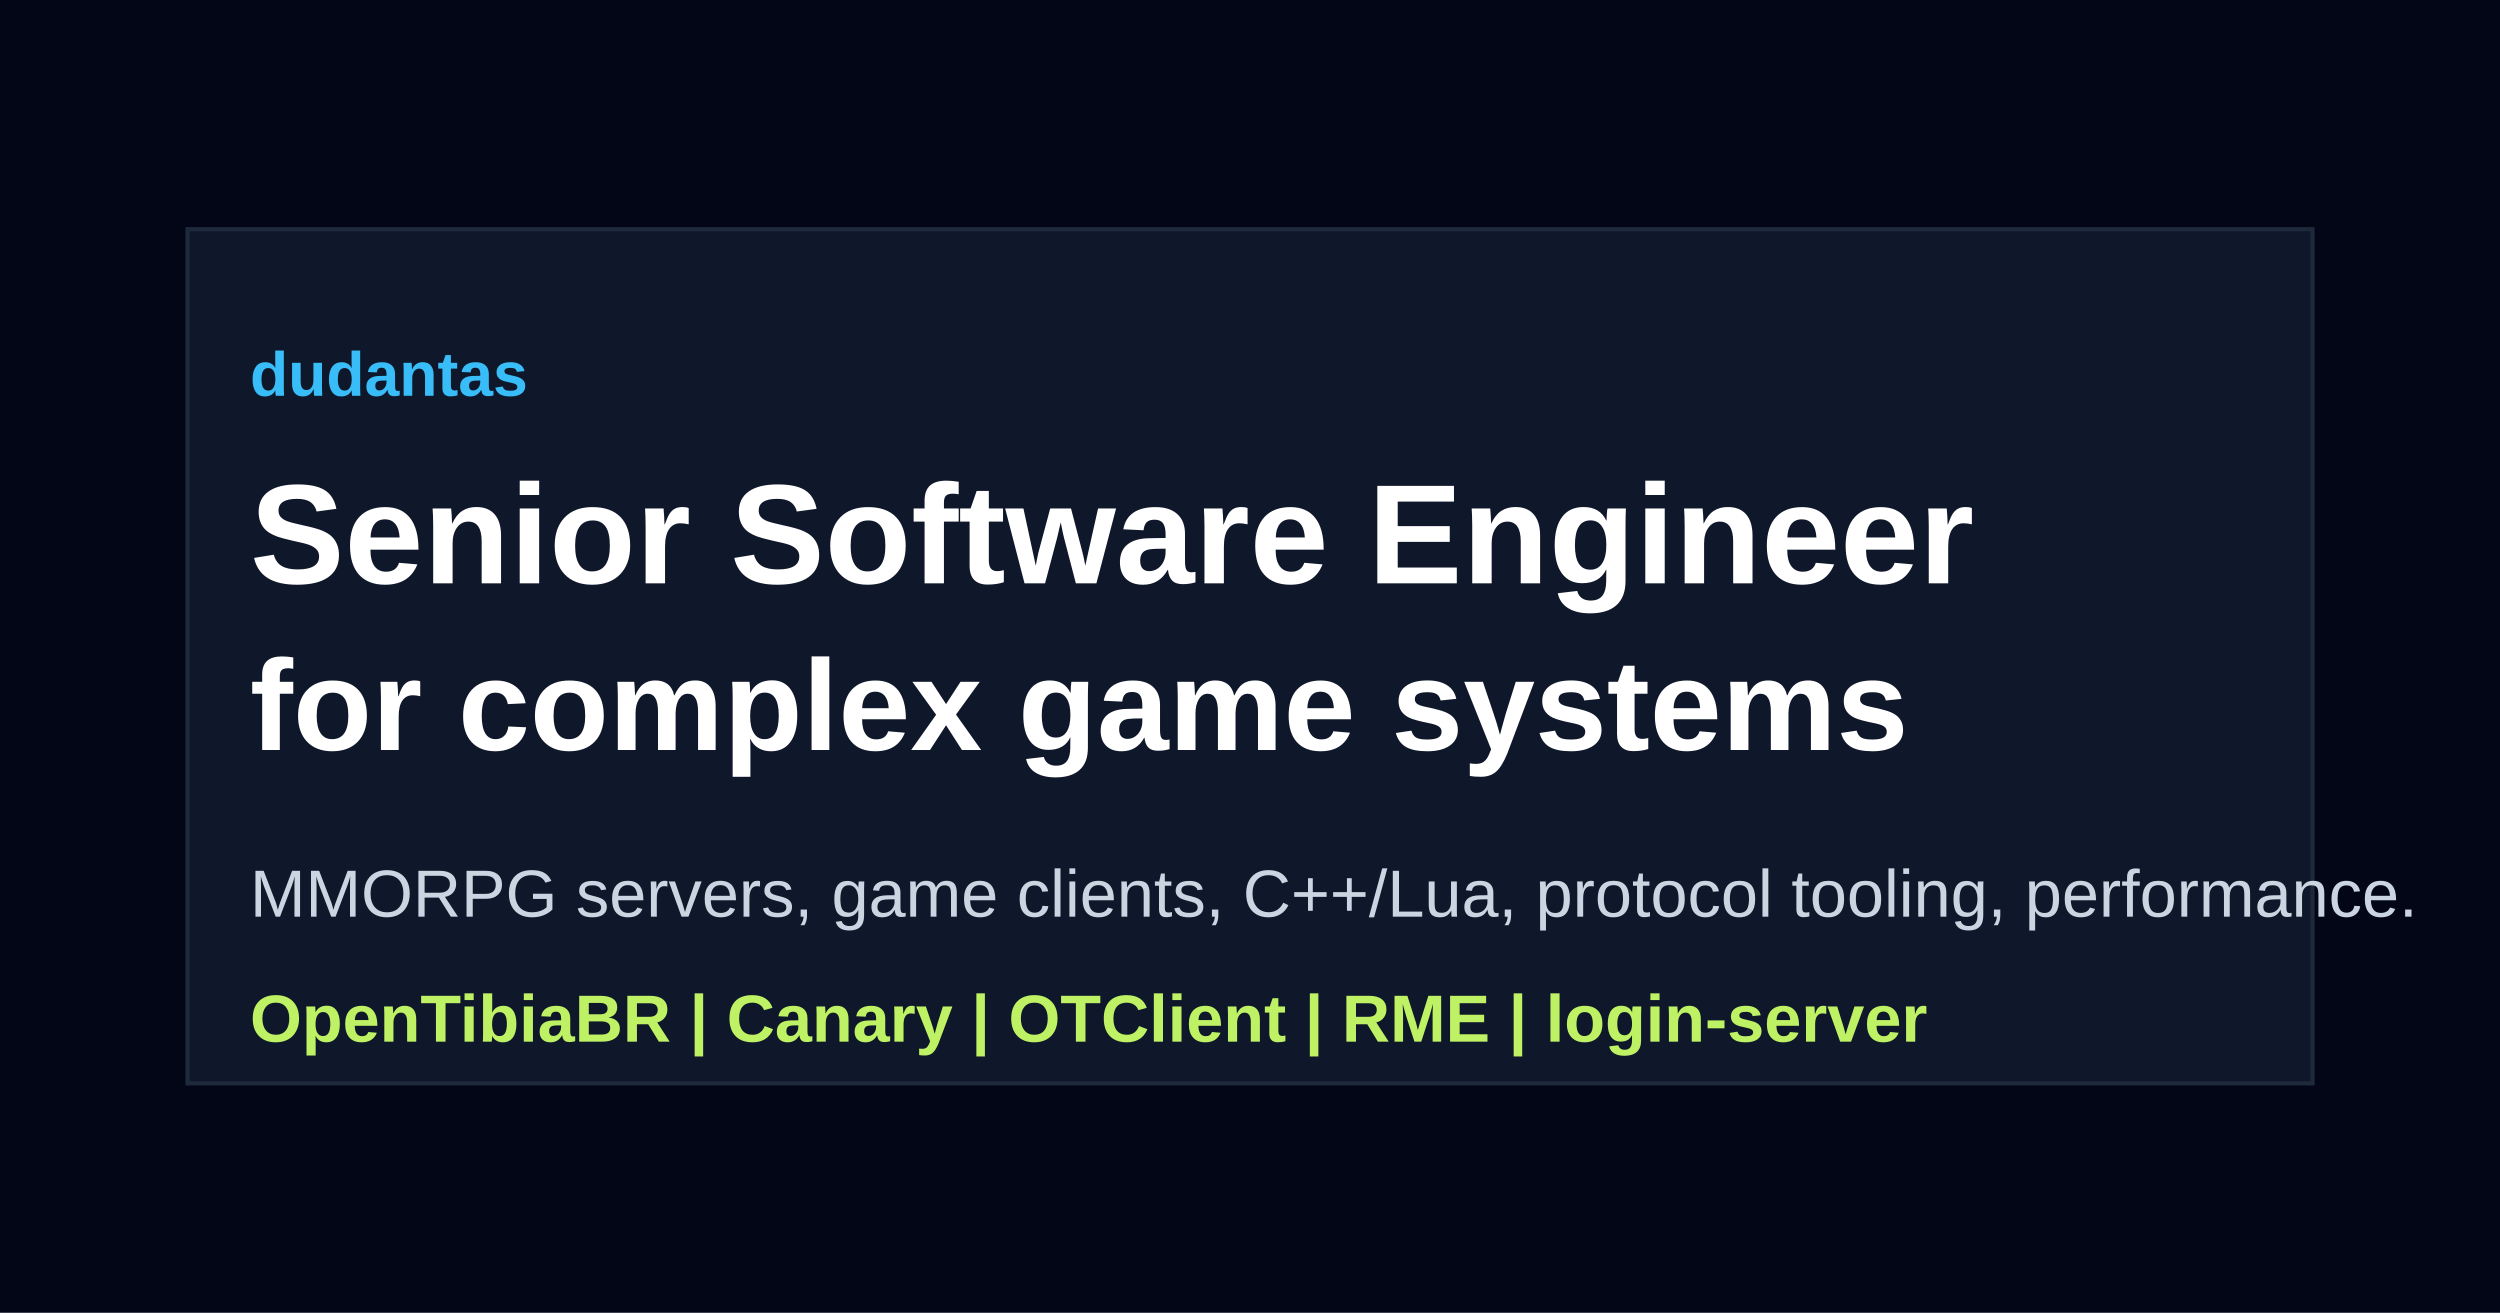
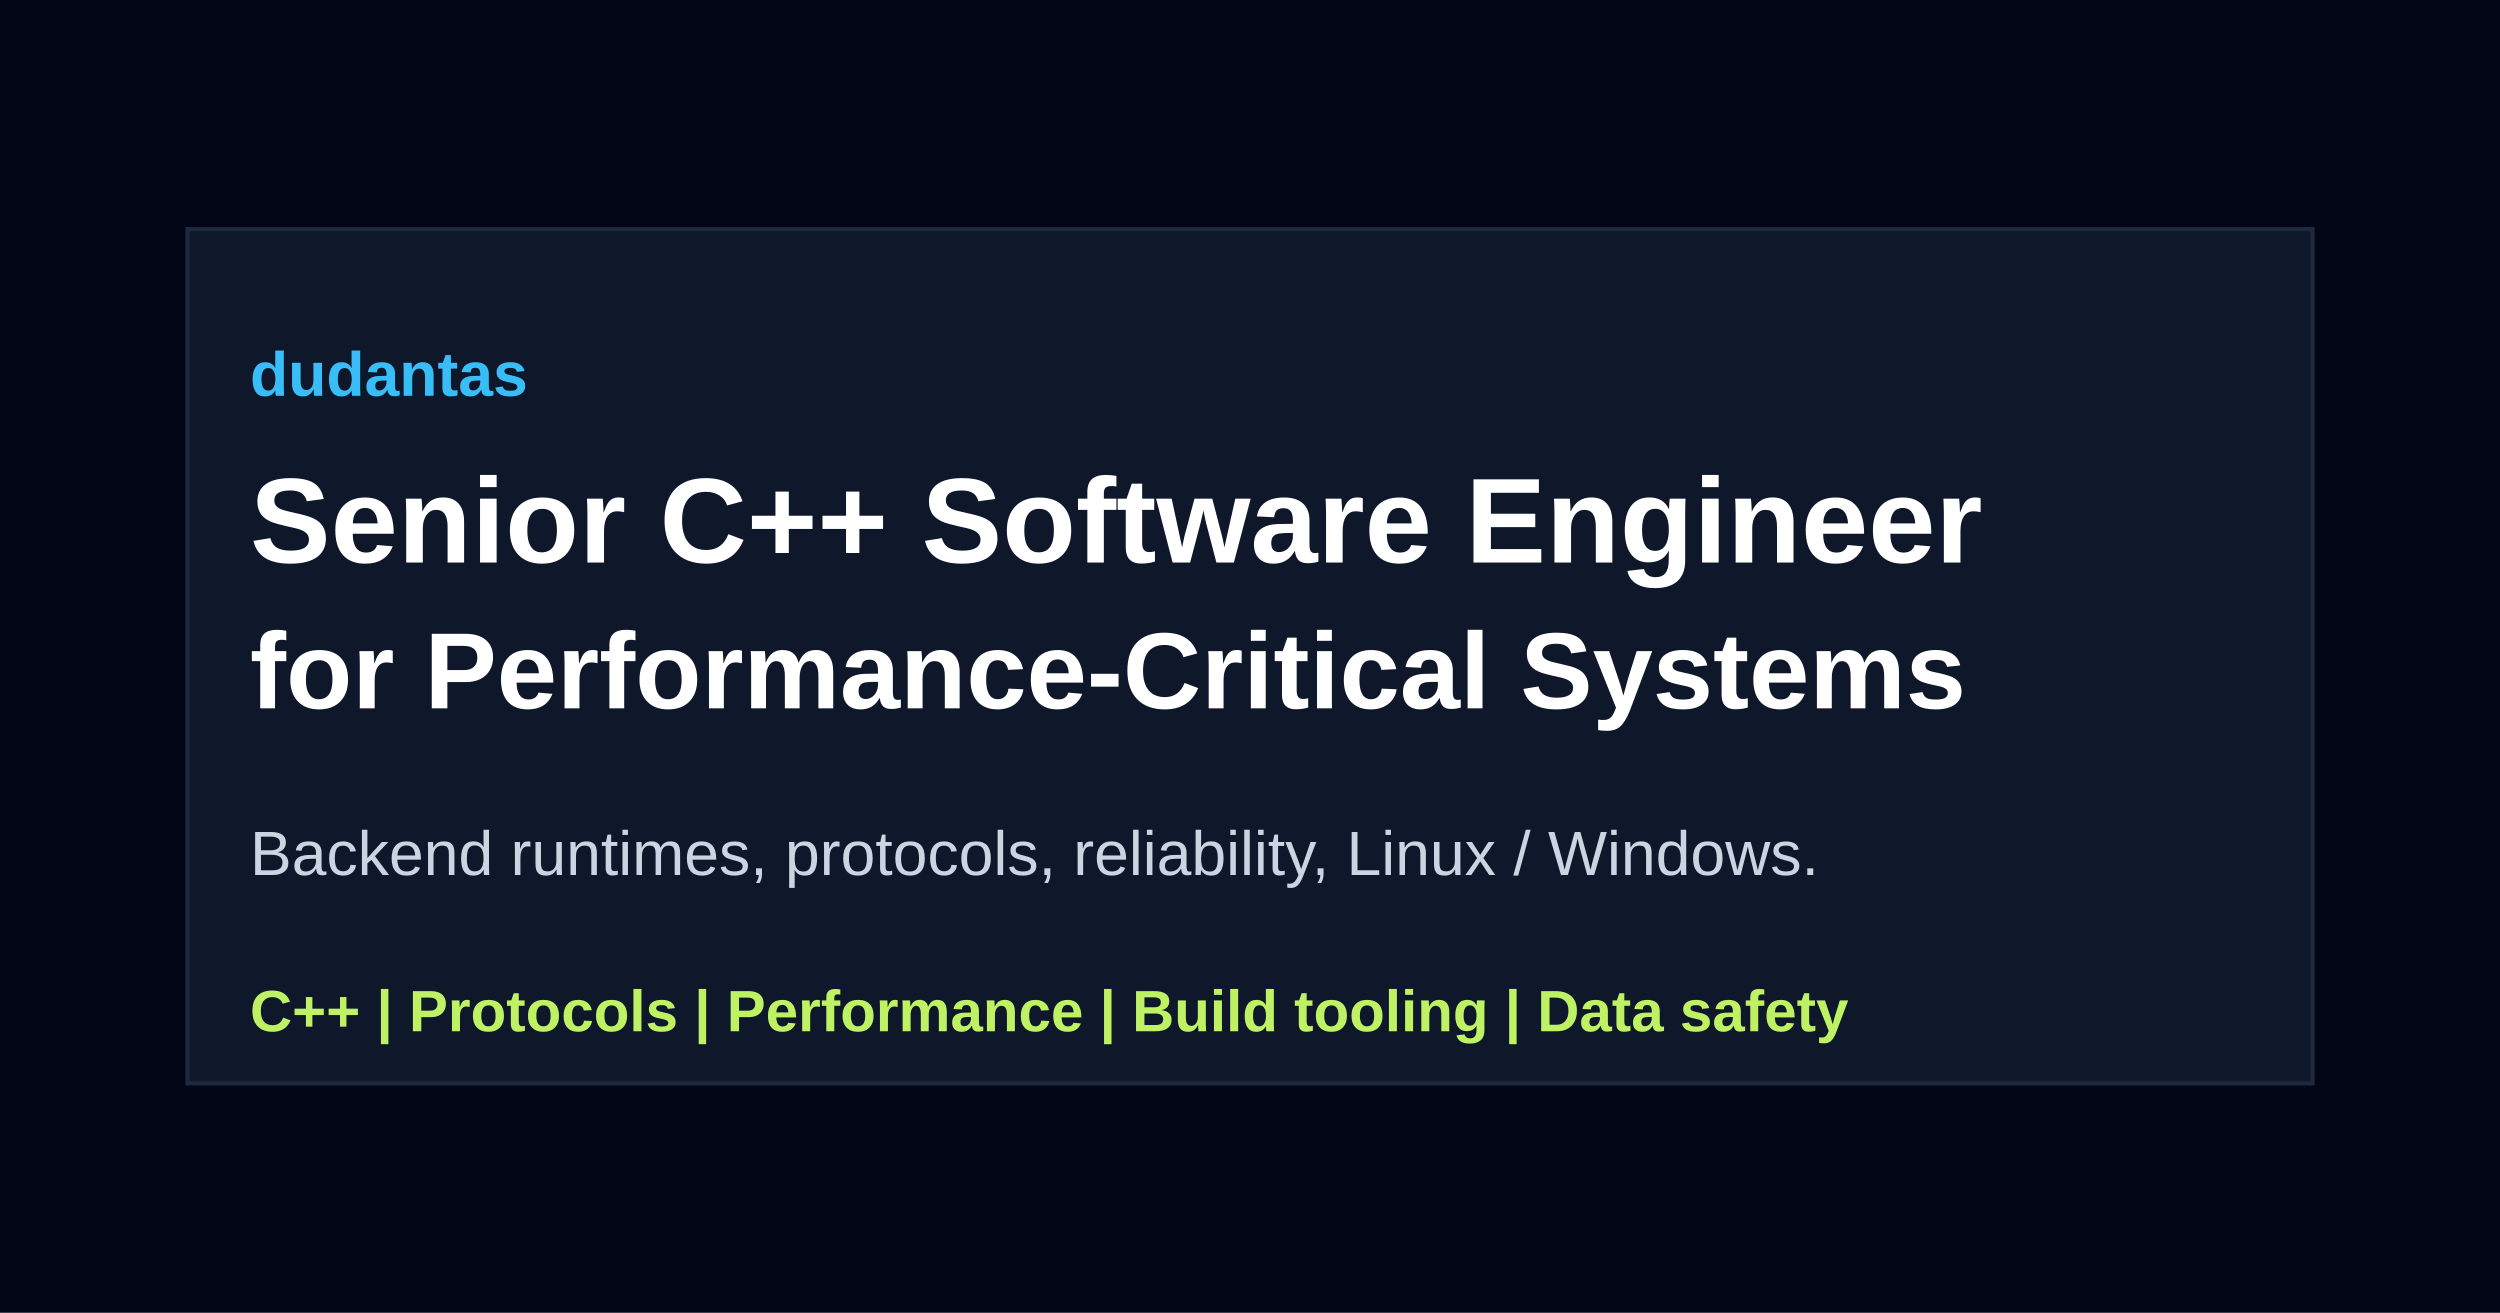
<svg xmlns="http://www.w3.org/2000/svg" viewBox="0 0 1200 630" role="img" aria-label="Eduardo Dantas portfolio">
  <rect width="1200" height="630" fill="#020617" />
  <path d="M0 0h1200v630H0z" fill="#020617" />
  <path d="M90 110h1020v410H90z" fill="#0f172a" stroke="#1e293b" stroke-width="2" />
  <text x="120" y="190" fill="#38bdf8" font-family="Arial, sans-serif" font-size="30" font-weight="700">dudantas</text>
-   <text x="120" y="280" fill="#ffffff" font-family="Arial, sans-serif" font-size="68" font-weight="700">Senior Software Engineer</text>
-   <text x="120" y="360" fill="#ffffff" font-family="Arial, sans-serif" font-size="62" font-weight="700">for complex game systems</text>
-   <text x="120" y="440" fill="#cbd5e1" font-family="Arial, sans-serif" font-size="32">MMORPG servers, game clients, C++/Lua, protocol tooling, performance.</text>
-   <text x="120" y="500" fill="#bef264" font-family="Arial, sans-serif" font-size="32" font-weight="700">OpenTibiaBR | Canary | OTClient | RME | login-server</text>
+   <text x="120" y="270" fill="#ffffff" font-family="Arial, sans-serif" font-size="58" font-weight="700">Senior C++ Software Engineer</text>
+   <text x="120" y="340" fill="#ffffff" font-family="Arial, sans-serif" font-size="52" font-weight="700">for Performance-Critical Systems</text>
+   <text x="120" y="420" fill="#cbd5e1" font-family="Arial, sans-serif" font-size="30">Backend runtimes, protocols, reliability, Linux / Windows.</text>
+   <text x="120" y="495" fill="#bef264" font-family="Arial, sans-serif" font-size="28" font-weight="700">C++ | Protocols | Performance | Build tooling | Data safety</text>
</svg>
